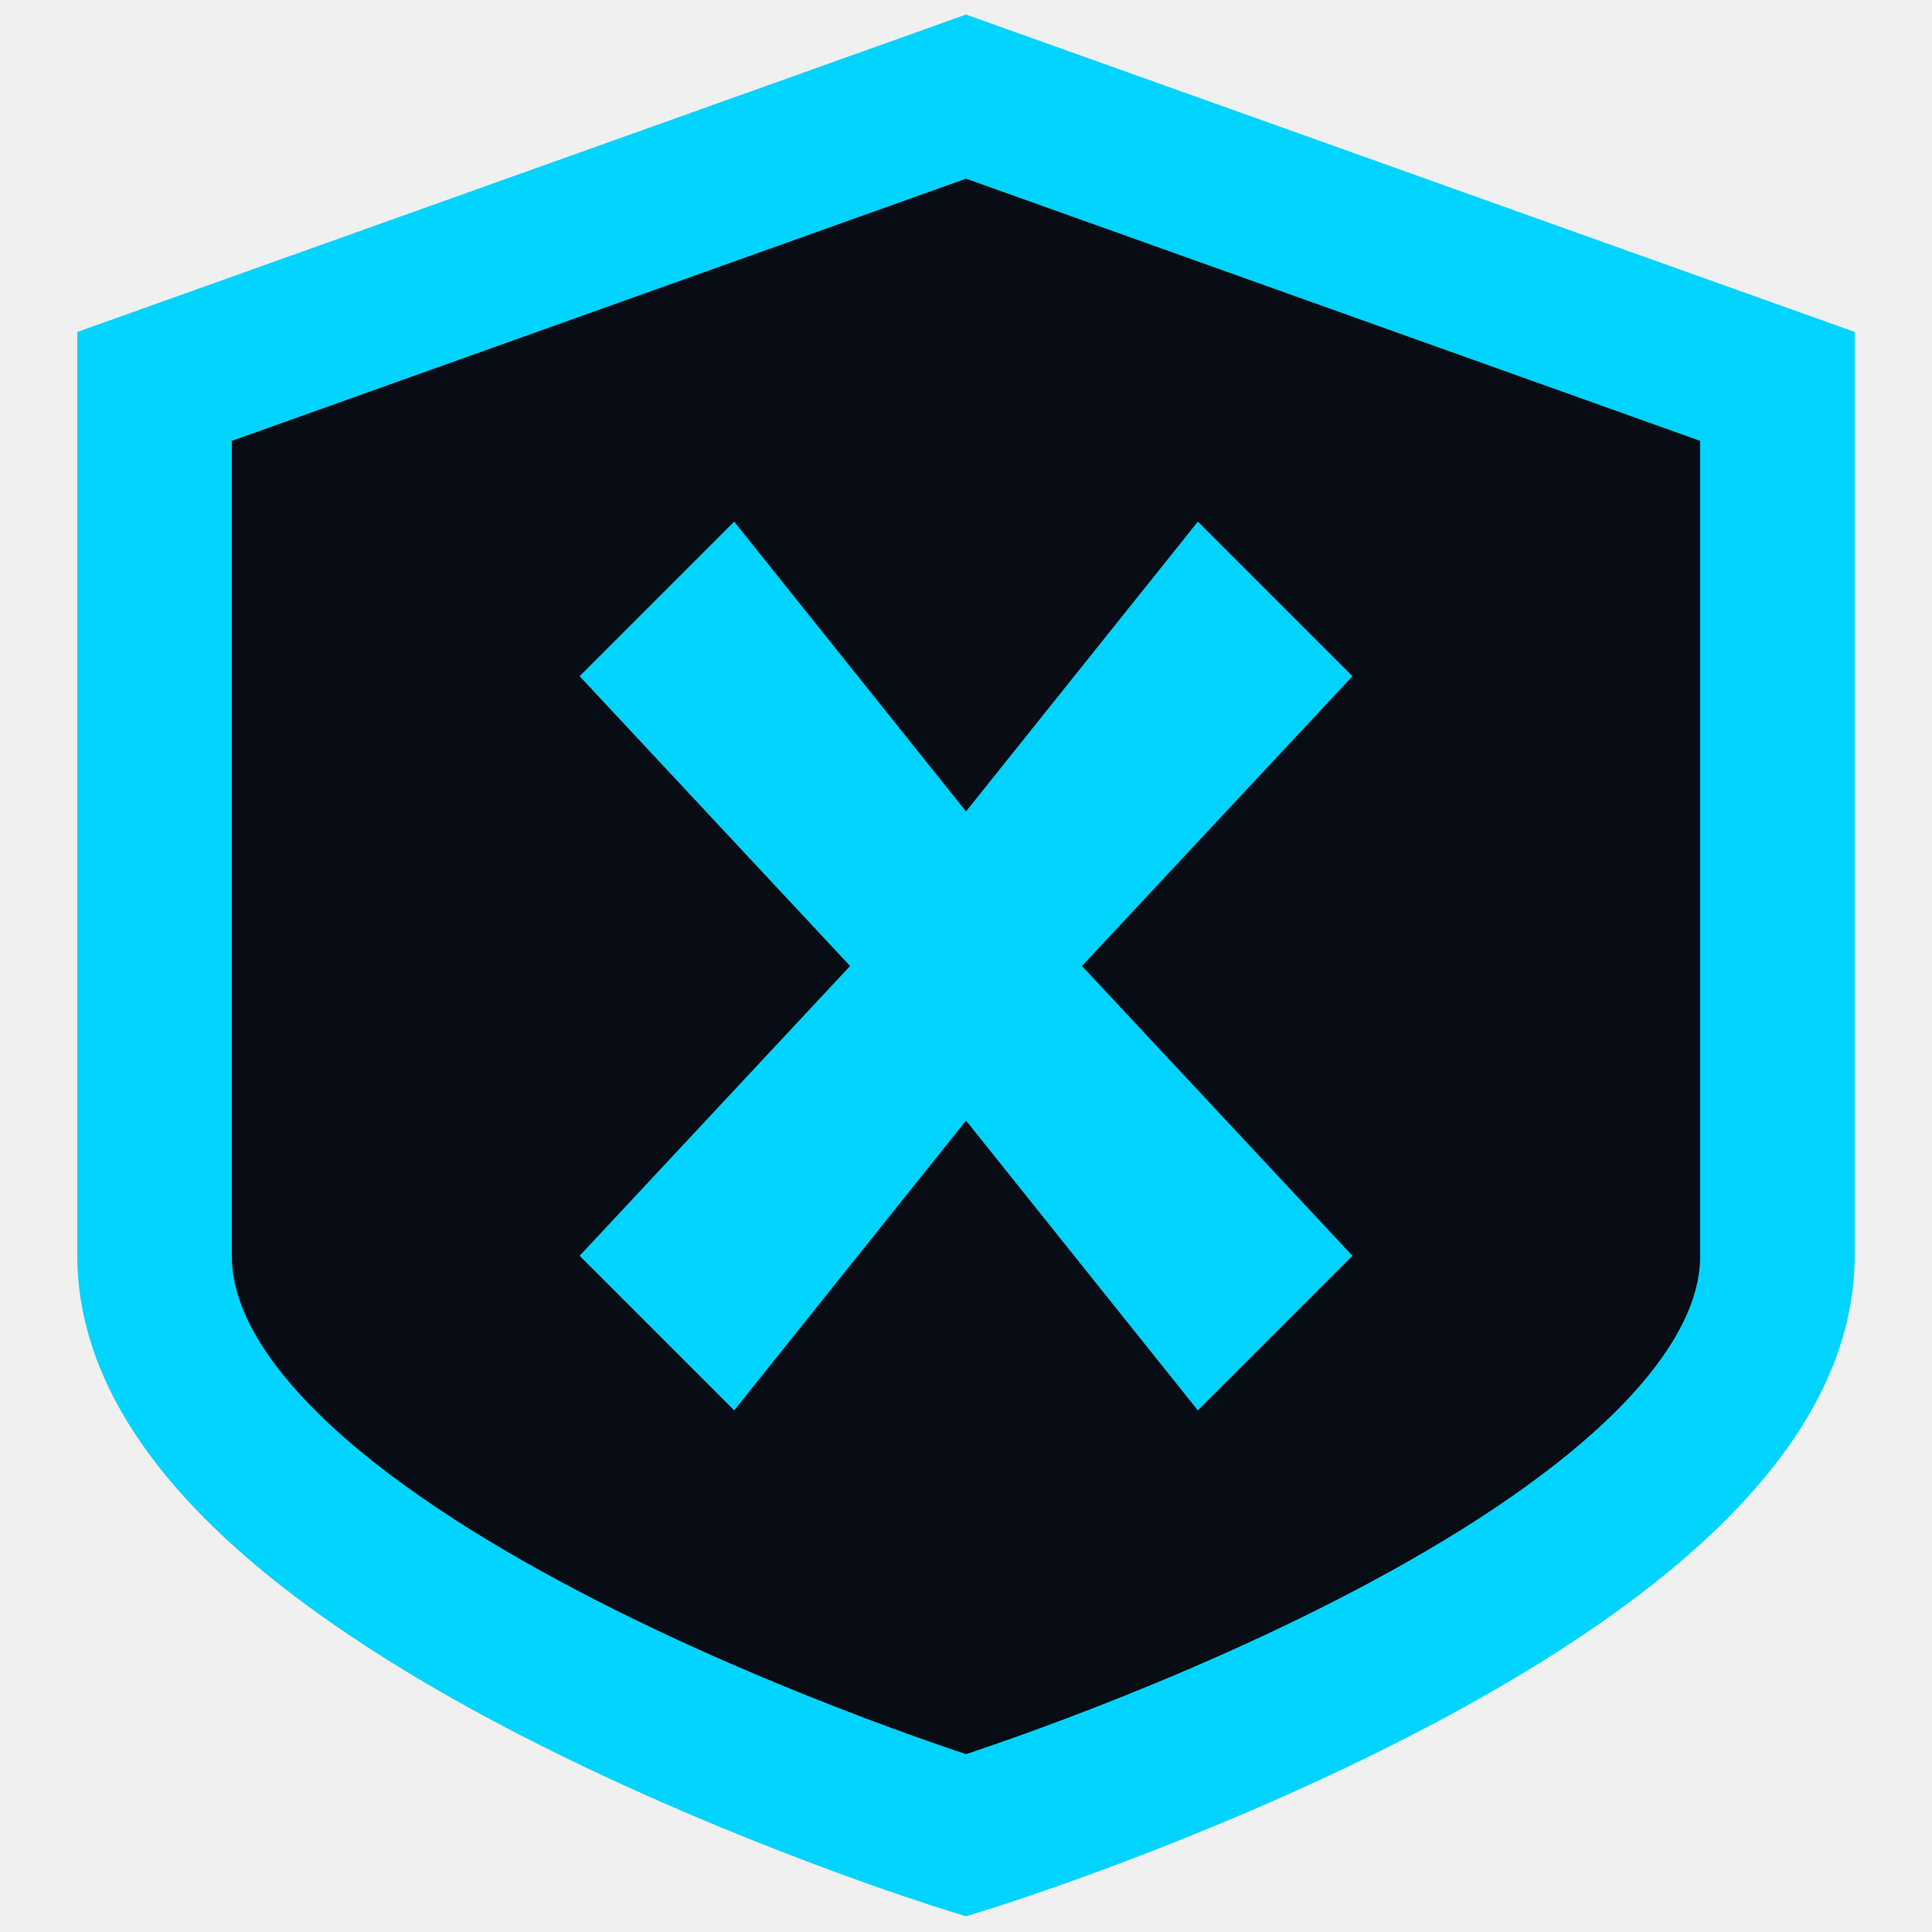
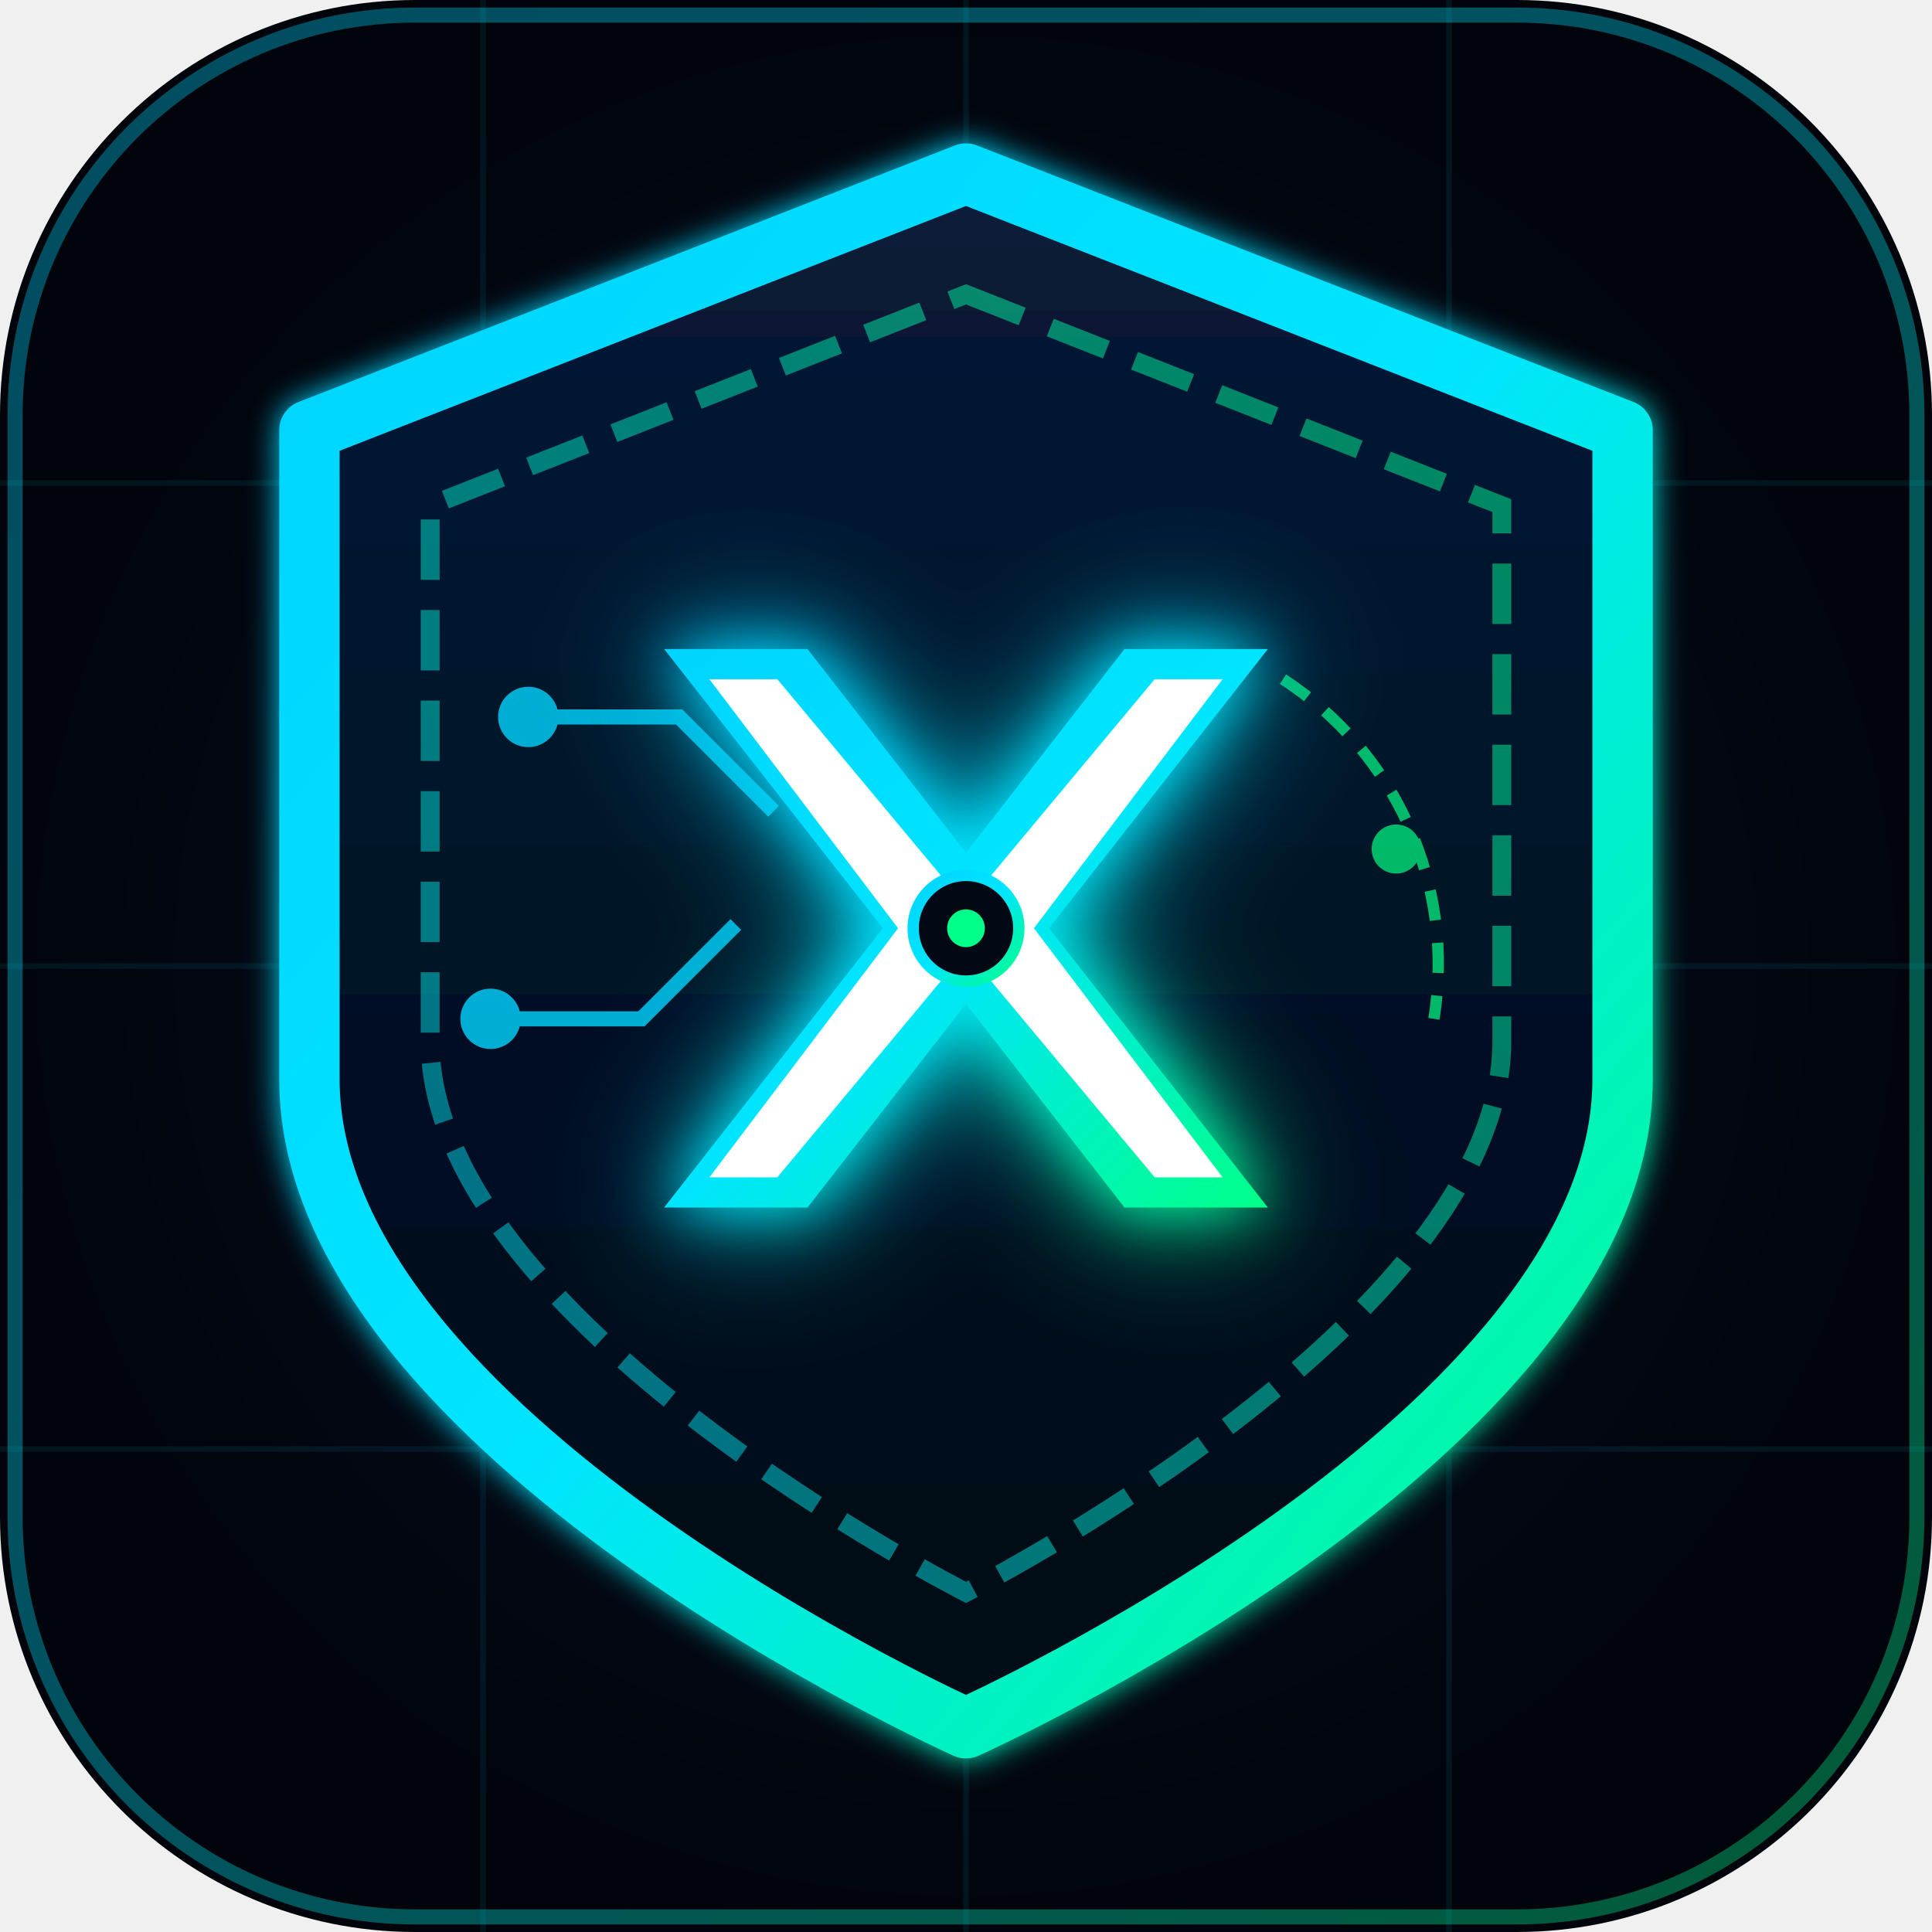
- <svg xmlns="http://www.w3.org/2000/svg" width="100%" height="100%" viewBox="0 0 100 100">
+ <svg xmlns="http://www.w3.org/2000/svg" width="512" height="512" viewBox="0 0 512 512">
  <defs>
-     <linearGradient id="shieldGrad" x1="0" y1="0" x2="100" y2="0">
+     <radialGradient id="bgGrad" cx="50%" cy="50%" r="50%">
+       <stop offset="0%" stop-color="#05152e" />
+       <stop offset="70%" stop-color="#020814" />
+       <stop offset="100%" stop-color="#01040a" />
+     </radialGradient>
+     <linearGradient id="cyberGrad" x1="0%" y1="0%" x2="100%" y2="100%">
      <stop offset="0%" stop-color="#00d4ff" />
+       <stop offset="50%" stop-color="#00e5ff" />
      <stop offset="100%" stop-color="#00ff88" />
    </linearGradient>
+     <linearGradient id="cyberGradRev" x1="100%" y1="0%" x2="0%" y2="100%">
+       <stop offset="0%" stop-color="#00ff88" />
+       <stop offset="100%" stop-color="#00d4ff" />
+     </linearGradient>
+     <linearGradient id="shieldFill" x1="0%" y1="0%" x2="0%" y2="100%">
+       <stop offset="0%" stop-color="#071b38" />
+       <stop offset="100%" stop-color="#020914" />
+     </linearGradient>
+     <filter id="neonGlow" x="-50%" y="-50%" width="200%" height="200%">
+       <feGaussianBlur stdDeviation="8" result="blur1" />
+       <feGaussianBlur stdDeviation="16" result="blur2" />
+       <feMerge>
+         <feMergeNode in="blur2" />
+         <feMergeNode in="blur1" />
+         <feMergeNode in="SourceGraphic" />
+       </feMerge>
+     </filter>
+     <filter id="softGlow" x="-20%" y="-20%" width="140%" height="140%">
+       <feGaussianBlur stdDeviation="4" result="blur" />
+       <feComposite in="SourceGraphic" in2="blur" operator="over" />
+     </filter>
  </defs>
-   <path d="M50 5 L92 20 L92 65 C92 82 50 95 50 95 C50 95 8 82 8 65 L8 20 Z" fill="#080c14" stroke="url(#shieldGrad)" stroke-width="8" />
-   <path d="M30 35 L44 50 L30 65 L38 73 L50 58 L62 73 L70 65 L56 50 L70 35 L62 27 L50 42 L38 27 Z" fill="url(#shieldGrad)" />
+   <rect width="512" height="512" rx="110" fill="url(#bgGrad)" />
+   <rect width="504" height="504" x="4" y="4" rx="106" fill="none" stroke="url(#cyberGrad)" stroke-width="4" opacity="0.35" />
+   <g opacity="0.08" stroke="#00d4ff" stroke-width="1.5">
+     <line x1="128" y1="0" x2="128" y2="512" />
+     <line x1="256" y1="0" x2="256" y2="512" />
+     <line x1="384" y1="0" x2="384" y2="512" />
+     <line x1="0" y1="128" x2="512" y2="128" />
+     <line x1="0" y1="256" x2="512" y2="256" />
+     <line x1="0" y1="384" x2="512" y2="384" />
+   </g>
+   <circle cx="256" cy="240" r="140" fill="#00d4ff" opacity="0.12" filter="url(#neonGlow)" />
+   <path d="M256 46 L430 114 L430 286 C430 380 256 458 256 458 C256 458 82 380 82 286 L82 114 Z" fill="url(#shieldFill)" stroke="url(#cyberGrad)" stroke-width="16" stroke-linejoin="round" filter="url(#softGlow)" />
+   <path d="M256 78 L398 134 L398 276 C398 350 256 422 256 422 C256 422 114 350 114 276 L114 134 Z" fill="none" stroke="url(#cyberGradRev)" stroke-width="5" opacity="0.5" stroke-dasharray="16 8" />
+   <g stroke="#00d4ff" stroke-width="4" fill="none" opacity="0.8">
+     <path d="M140 190 L180 190 L205 215" />
+     <circle cx="140" cy="190" r="6" fill="#00d4ff" />
+     <path d="M130 270 L170 270 L195 245" />
+     <circle cx="130" cy="270" r="6" fill="#00d4ff" />
+   </g>
+   <g stroke="#00ff88" stroke-width="3" fill="none" opacity="0.7">
+     <path d="M340 180 A 90 90 0 0 1 380 270" stroke-dasharray="8 6" />
+     <circle cx="370" cy="225" r="5" fill="#00ff88" />
+   </g>
+   <path d="M176 172 L234 246 L176 320 L214 320 L256 266 L298 320 L336 320 L278 246 L336 172 L298 172 L256 226 L214 172 Z" fill="url(#cyberGrad)" filter="url(#neonGlow)" />
+   <path d="M188 180 L238 246 L188 312 L206 312 L256 252 L306 312 L324 312 L274 246 L324 180 L306 180 L256 240 L206 180 Z" fill="#ffffff" />
+   <circle cx="256" cy="246" r="14" fill="#020814" stroke="url(#cyberGrad)" stroke-width="3" />
+   <circle cx="256" cy="246" r="5" fill="#00ff88" />
</svg>
